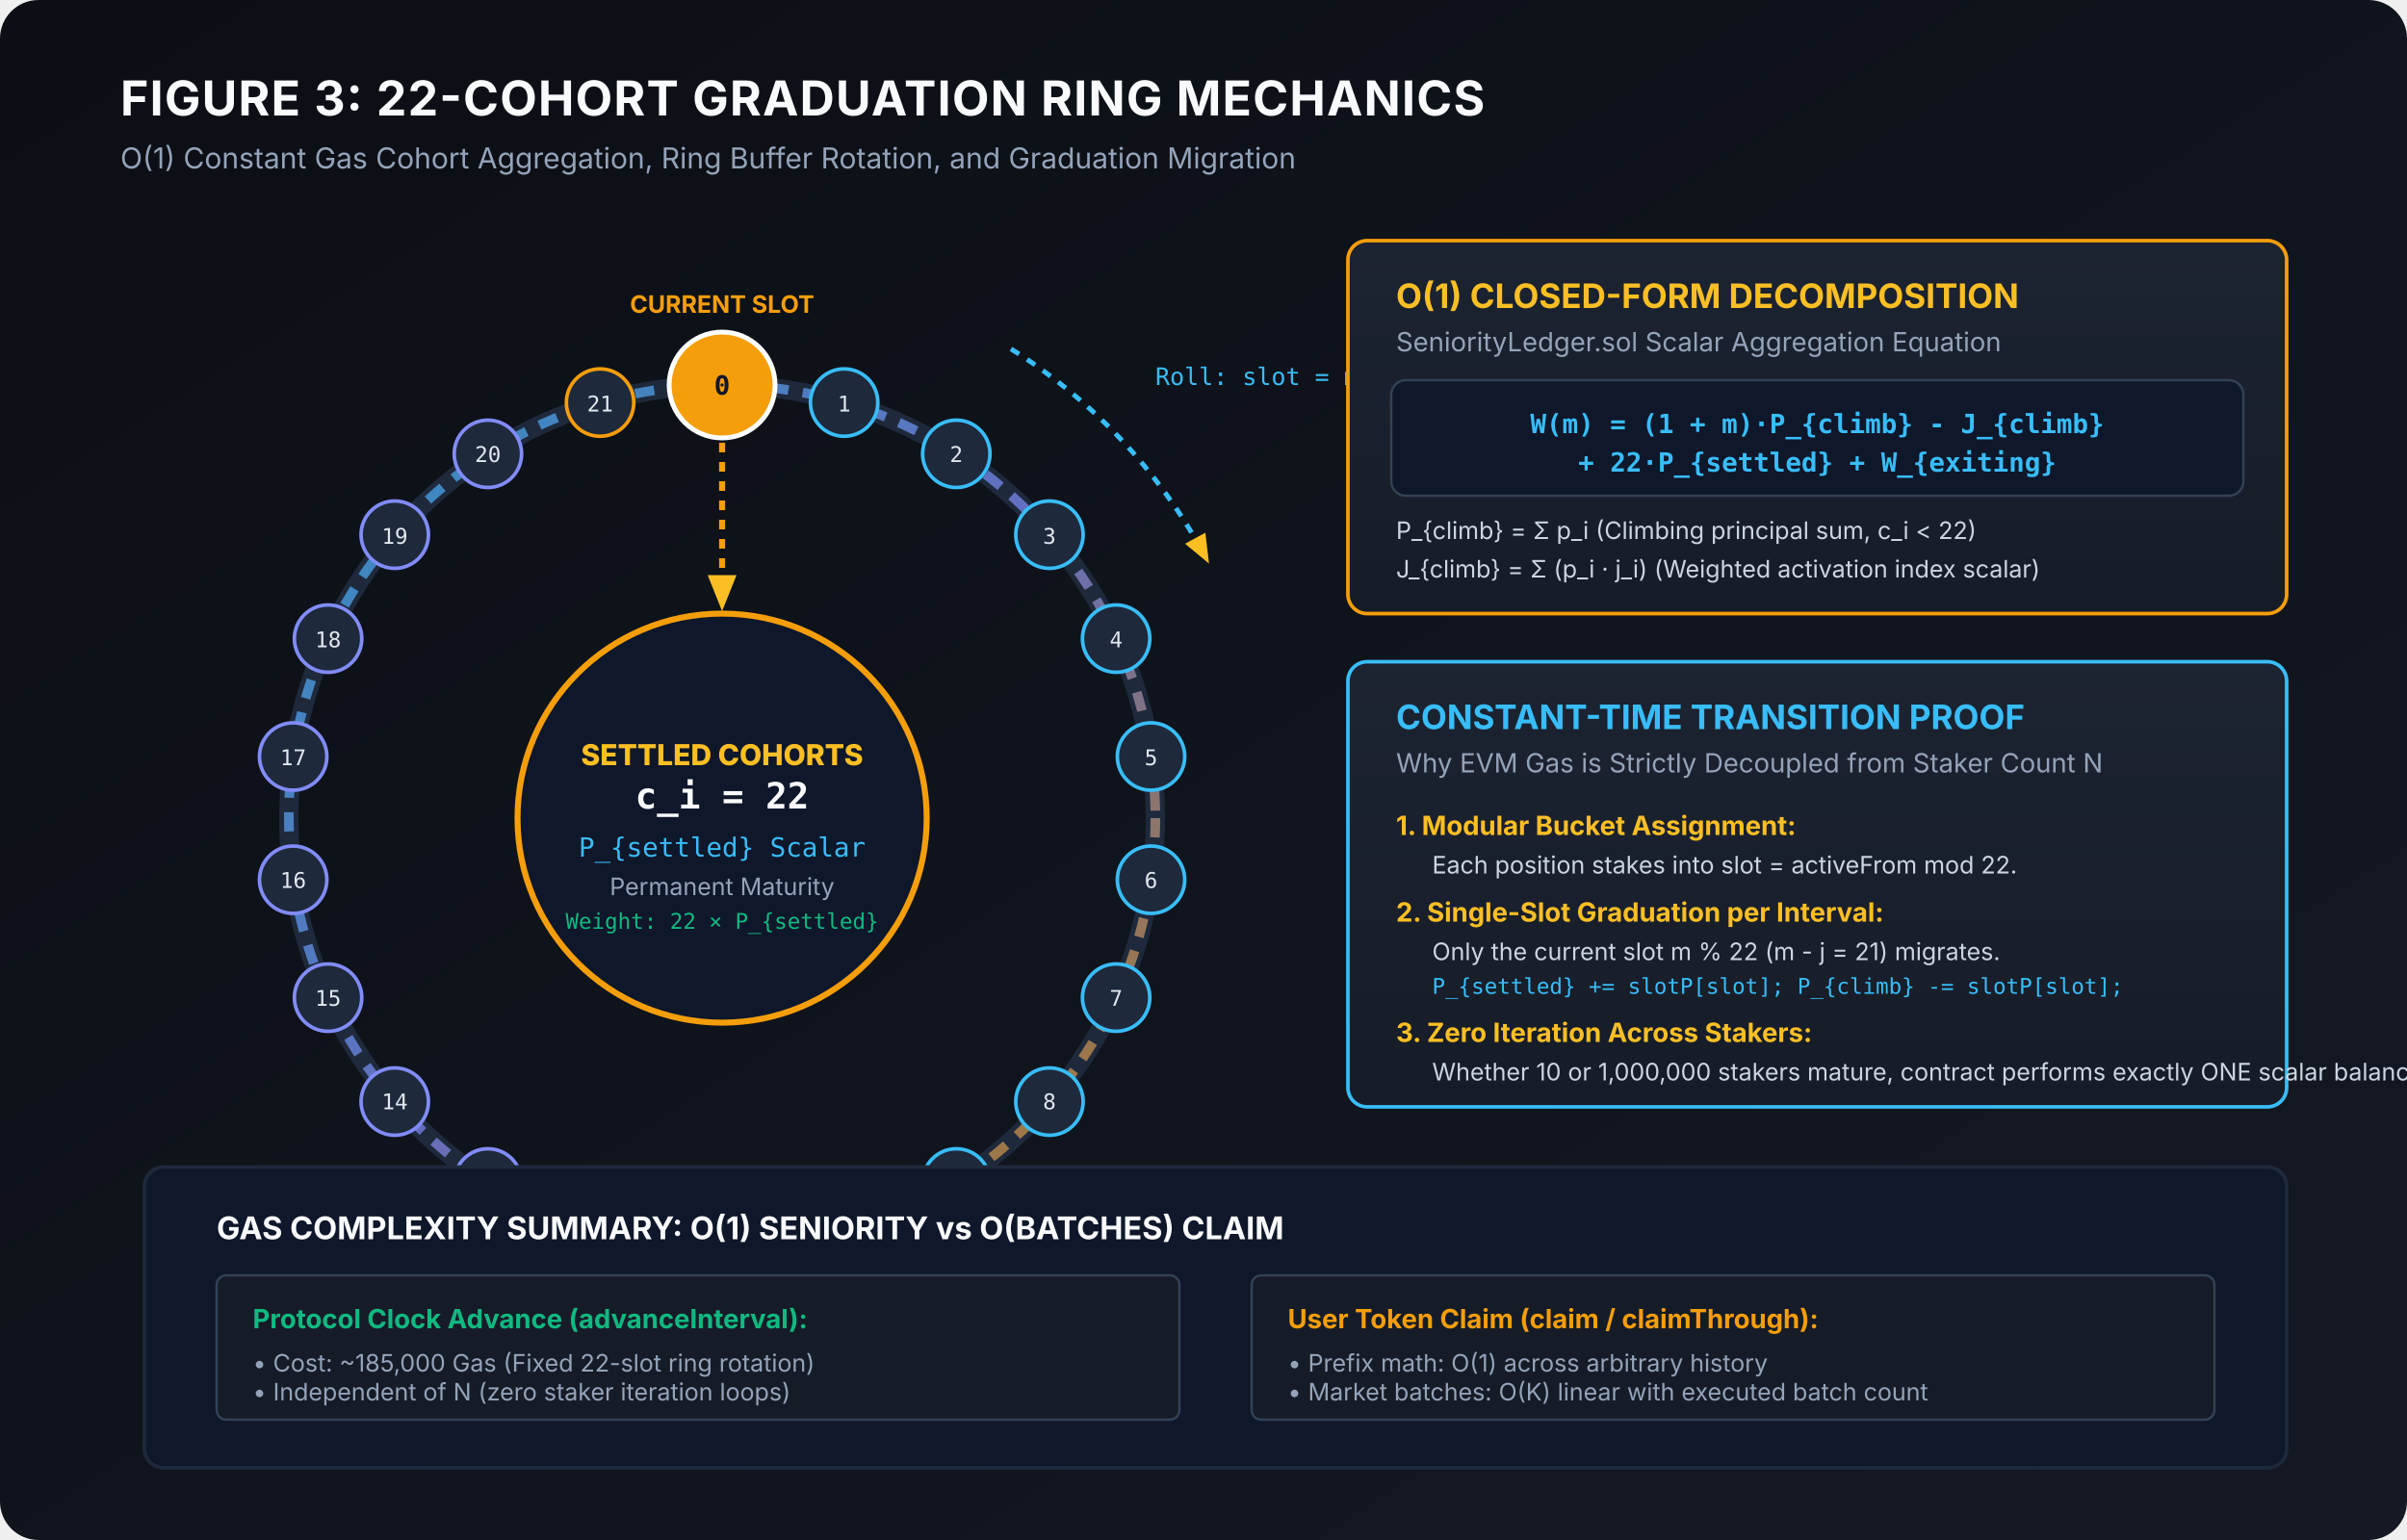
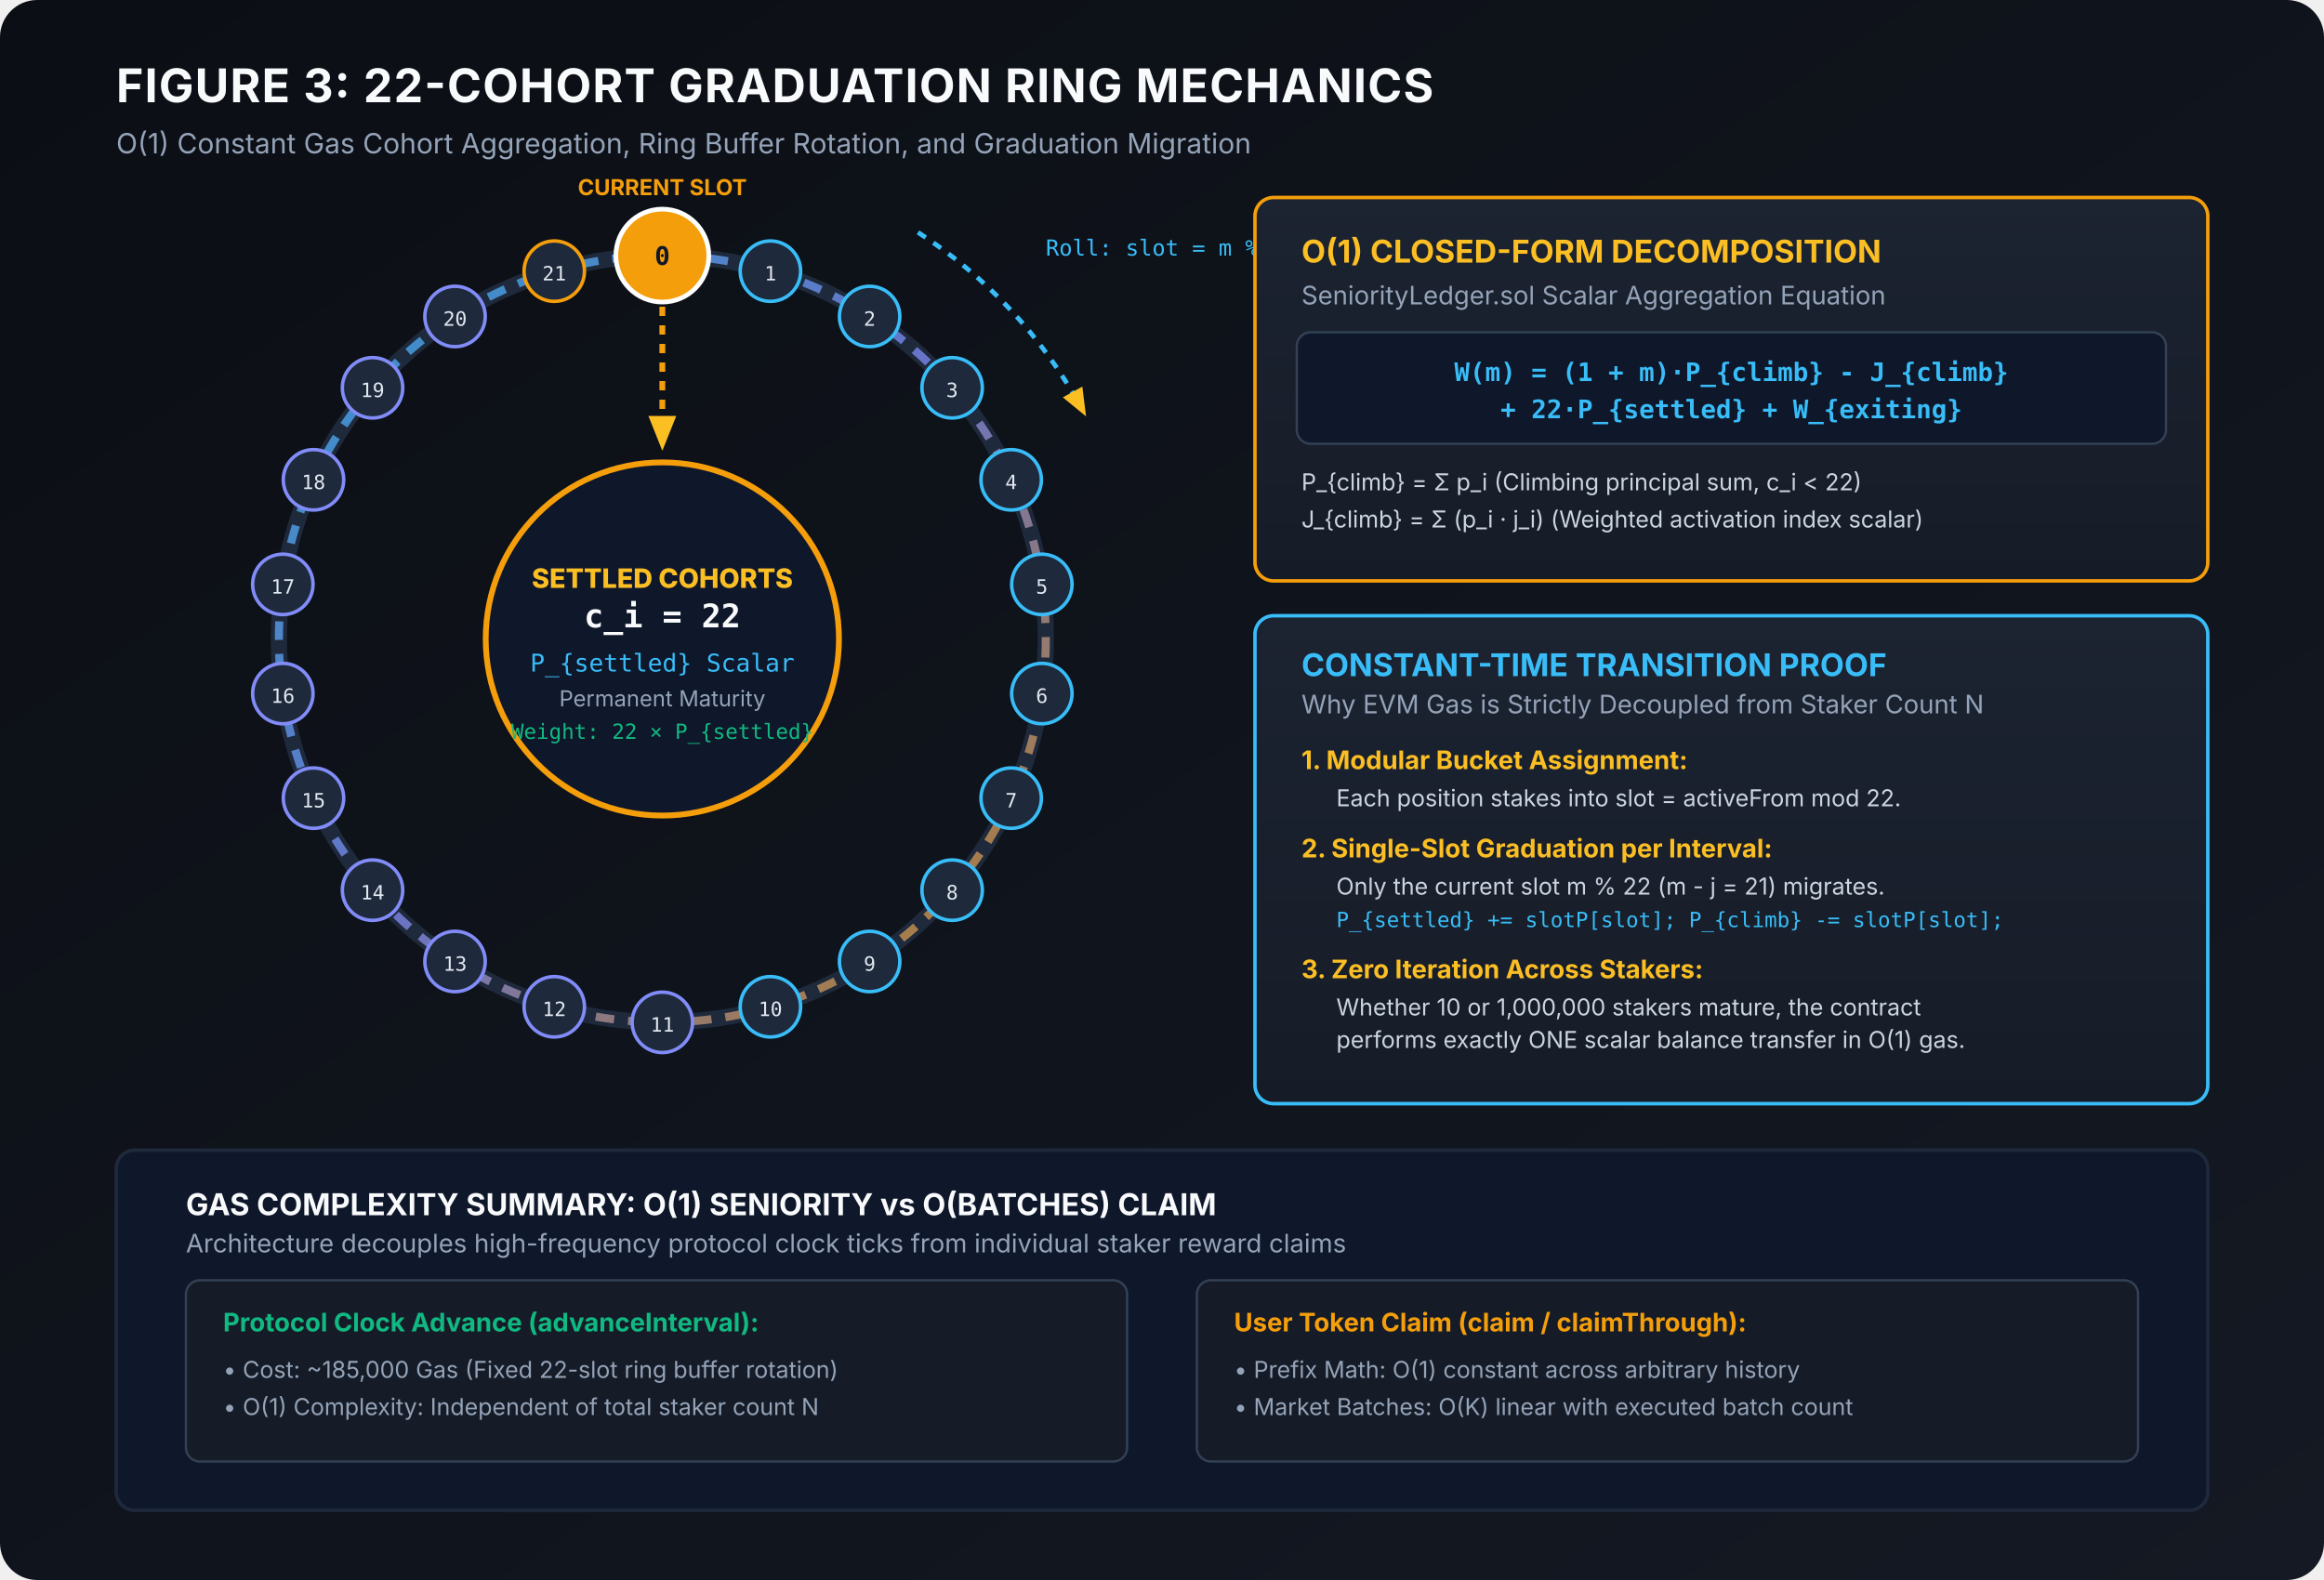
- <svg xmlns="http://www.w3.org/2000/svg" viewBox="0 0 1000 640" width="100%" height="100%">
+ <svg xmlns="http://www.w3.org/2000/svg" viewBox="0 0 1000 680" width="100%" height="100%">
  <defs>
    <linearGradient id="bgGrad3" x1="0%" y1="0%" x2="100%" y2="100%">
      <stop offset="0%" stop-color="#0b0e14" />
      <stop offset="100%" stop-color="#141923" />
    </linearGradient>
    <linearGradient id="cardGrad3" x1="0%" y1="0%" x2="0%" y2="100%">
      <stop offset="0%" stop-color="#1c2331" />
      <stop offset="100%" stop-color="#161c27" />
    </linearGradient>
    <linearGradient id="ringGrad" x1="0%" y1="0%" x2="100%" y2="100%">
      <stop offset="0%" stop-color="#38bdf8" />
      <stop offset="50%" stop-color="#818cf8" />
      <stop offset="100%" stop-color="#f59e0b" />
    </linearGradient>
    <marker id="ring-arrow" viewBox="0 0 10 10" refX="6" refY="5" markerWidth="6" markerHeight="6" orient="auto-start-reverse">
      <path d="M 0 1 L 10 5 L 0 9 z" fill="#fbbf24" />
    </marker>
  </defs>
-   <rect width="1000" height="640" fill="url(#bgGrad3)" rx="16" />
-   <text x="50" y="48" fill="#f8fafc" font-family="-apple-system, sans-serif" font-size="20" font-weight="700" letter-spacing="0.5">FIGURE 3: 22-COHORT GRADUATION RING MECHANICS</text>
-   <text x="50" y="70" fill="#94a3b8" font-family="-apple-system, sans-serif" font-size="12">O(1) Constant Gas Cohort Aggregation, Ring Buffer Rotation, and Graduation Migration</text>
-   <g transform="translate(300, 340)">
-     <circle cx="0" cy="0" r="180" fill="none" stroke="#1e293b" stroke-width="8" />
-     <circle cx="0" cy="0" r="180" fill="none" stroke="url(#ringGrad)" stroke-width="4" stroke-dasharray="8 6" opacity="0.7" />
-     <circle cx="0" cy="0" r="85" fill="#0f172a" stroke="#f59e0b" stroke-width="2.5" />
-     <text x="0" y="-22" fill="#fbbf24" font-family="-apple-system, sans-serif" font-size="12" font-weight="800" text-anchor="middle">SETTLED COHORTS</text>
-     <text x="0" y="-4" fill="#f8fafc" font-family="ui-monospace, monospace" font-size="15" font-weight="700" text-anchor="middle">c_i = 22</text>
-     <text x="0" y="16" fill="#38bdf8" font-family="ui-monospace, monospace" font-size="11" text-anchor="middle">P_{settled} Scalar</text>
-     <text x="0" y="32" fill="#94a3b8" font-family="-apple-system, sans-serif" font-size="10" text-anchor="middle">Permanent Maturity</text>
-     <text x="0" y="46" fill="#10b981" font-family="ui-monospace, monospace" font-size="9" text-anchor="middle">Weight: 22 × P_{settled}</text>
-     <g transform="translate(0, -180)">
-       <circle cx="0" cy="0" r="22" fill="#f59e0b" stroke="#fff" stroke-width="2" />
+   <rect width="1000" height="680" fill="url(#bgGrad3)" rx="16" />
+   <text x="50" y="44" fill="#f8fafc" font-family="-apple-system, sans-serif" font-size="20" font-weight="700" letter-spacing="0.5">FIGURE 3: 22-COHORT GRADUATION RING MECHANICS</text>
+   <text x="50" y="66" fill="#94a3b8" font-family="-apple-system, sans-serif" font-size="12">O(1) Constant Gas Cohort Aggregation, Ring Buffer Rotation, and Graduation Migration</text>
+   <g transform="translate(285, 275)">
+     <circle cx="0" cy="0" r="165" fill="none" stroke="#1e293b" stroke-width="7" />
+     <circle cx="0" cy="0" r="165" fill="none" stroke="url(#ringGrad)" stroke-width="3.5" stroke-dasharray="8 6" opacity="0.75" />
+     <circle cx="0" cy="0" r="76" fill="#0f172a" stroke="#f59e0b" stroke-width="2.5" />
+     <text x="0" y="-22" fill="#fbbf24" font-family="-apple-system, sans-serif" font-size="11.5" font-weight="800" text-anchor="middle">SETTLED COHORTS</text>
+     <text x="0" y="-5" fill="#f8fafc" font-family="ui-monospace, monospace" font-size="14" font-weight="700" text-anchor="middle">c_i = 22</text>
+     <text x="0" y="14" fill="#38bdf8" font-family="ui-monospace, monospace" font-size="10.5" text-anchor="middle">P_{settled} Scalar</text>
+     <text x="0" y="29" fill="#94a3b8" font-family="-apple-system, sans-serif" font-size="9.5" text-anchor="middle">Permanent Maturity</text>
+     <text x="0" y="43" fill="#10b981" font-family="ui-monospace, monospace" font-size="9" text-anchor="middle">Weight: 22 × P_{settled}</text>
+     <g transform="translate(0, -165)">
+       <circle cx="0" cy="0" r="20" fill="#f59e0b" stroke="#fff" stroke-width="2" />
      <text x="0" y="4" fill="#0f172a" font-family="ui-monospace, monospace" font-size="11" font-weight="800" text-anchor="middle">0</text>
-       <text x="0" y="-30" fill="#f59e0b" font-family="-apple-system, sans-serif" font-size="10" font-weight="700" text-anchor="middle">CURRENT SLOT</text>
-       <path d="M 0 24 L 0 88" stroke="#f59e0b" stroke-width="2.5" stroke-dasharray="4" marker-end="url(#ring-arrow)" />
+       <text x="0" y="-26" fill="#f59e0b" font-family="-apple-system, sans-serif" font-size="9.5" font-weight="700" text-anchor="middle">CURRENT SLOT</text>
+       <path d="M 0 22 L 0 78" stroke="#f59e0b" stroke-width="2.5" stroke-dasharray="4" marker-end="url(#ring-arrow)" />
    </g>
-     <circle cx="50.7" cy="-172.7" r="14" fill="#1e293b" stroke="#38bdf8" stroke-width="1.5" />
-     <text x="50.7" y="-169" fill="#e2e8f0" font-family="ui-monospace, monospace" font-size="9" text-anchor="middle">1</text>
-     <circle cx="97.3" cy="-151.4" r="14" fill="#1e293b" stroke="#38bdf8" stroke-width="1.5" />
-     <text x="97.3" y="-148" fill="#e2e8f0" font-family="ui-monospace, monospace" font-size="9" text-anchor="middle">2</text>
-     <circle cx="136.0" cy="-117.8" r="14" fill="#1e293b" stroke="#38bdf8" stroke-width="1.5" />
-     <text x="136.0" y="-114" fill="#e2e8f0" font-family="ui-monospace, monospace" font-size="9" text-anchor="middle">3</text>
-     <circle cx="163.7" cy="-74.6" r="14" fill="#1e293b" stroke="#38bdf8" stroke-width="1.5" />
-     <text x="163.7" y="-71" fill="#e2e8f0" font-family="ui-monospace, monospace" font-size="9" text-anchor="middle">4</text>
-     <circle cx="178.2" cy="-25.6" r="14" fill="#1e293b" stroke="#38bdf8" stroke-width="1.5" />
-     <text x="178.2" y="-22" fill="#e2e8f0" font-family="ui-monospace, monospace" font-size="9" text-anchor="middle">5</text>
-     <circle cx="178.2" cy="25.6" r="14" fill="#1e293b" stroke="#38bdf8" stroke-width="1.5" />
-     <text x="178.2" y="29" fill="#e2e8f0" font-family="ui-monospace, monospace" font-size="9" text-anchor="middle">6</text>
-     <circle cx="163.7" cy="74.6" r="14" fill="#1e293b" stroke="#38bdf8" stroke-width="1.5" />
-     <text x="163.7" y="78" fill="#e2e8f0" font-family="ui-monospace, monospace" font-size="9" text-anchor="middle">7</text>
-     <circle cx="136.0" cy="117.8" r="14" fill="#1e293b" stroke="#38bdf8" stroke-width="1.5" />
-     <text x="136.0" y="121" fill="#e2e8f0" font-family="ui-monospace, monospace" font-size="9" text-anchor="middle">8</text>
-     <circle cx="97.3" cy="151.4" r="14" fill="#1e293b" stroke="#38bdf8" stroke-width="1.5" />
-     <text x="97.3" y="155" fill="#e2e8f0" font-family="ui-monospace, monospace" font-size="9" text-anchor="middle">9</text>
-     <circle cx="50.7" cy="172.7" r="14" fill="#1e293b" stroke="#38bdf8" stroke-width="1.5" />
-     <text x="50.7" y="176" fill="#e2e8f0" font-family="ui-monospace, monospace" font-size="9" text-anchor="middle">10</text>
-     <circle cx="0" cy="180.0" r="14" fill="#1e293b" stroke="#818cf8" stroke-width="1.5" />
-     <text x="0" y="184" fill="#e2e8f0" font-family="ui-monospace, monospace" font-size="9" text-anchor="middle">11</text>
-     <circle cx="-50.7" cy="172.7" r="14" fill="#1e293b" stroke="#818cf8" stroke-width="1.5" />
-     <text x="-50.7" y="176" fill="#e2e8f0" font-family="ui-monospace, monospace" font-size="9" text-anchor="middle">12</text>
-     <circle cx="-97.3" cy="151.4" r="14" fill="#1e293b" stroke="#818cf8" stroke-width="1.5" />
-     <text x="-97.3" y="155" fill="#e2e8f0" font-family="ui-monospace, monospace" font-size="9" text-anchor="middle">13</text>
-     <circle cx="-136.0" cy="117.8" r="14" fill="#1e293b" stroke="#818cf8" stroke-width="1.5" />
-     <text x="-136.0" y="121" fill="#e2e8f0" font-family="ui-monospace, monospace" font-size="9" text-anchor="middle">14</text>
-     <circle cx="-163.7" cy="74.6" r="14" fill="#1e293b" stroke="#818cf8" stroke-width="1.5" />
-     <text x="-163.7" y="78" fill="#e2e8f0" font-family="ui-monospace, monospace" font-size="9" text-anchor="middle">15</text>
-     <circle cx="-178.2" cy="25.6" r="14" fill="#1e293b" stroke="#818cf8" stroke-width="1.5" />
-     <text x="-178.2" y="29" fill="#e2e8f0" font-family="ui-monospace, monospace" font-size="9" text-anchor="middle">16</text>
-     <circle cx="-178.2" cy="-25.6" r="14" fill="#1e293b" stroke="#818cf8" stroke-width="1.5" />
-     <text x="-178.2" y="-22" fill="#e2e8f0" font-family="ui-monospace, monospace" font-size="9" text-anchor="middle">17</text>
-     <circle cx="-163.7" cy="-74.6" r="14" fill="#1e293b" stroke="#818cf8" stroke-width="1.5" />
-     <text x="-163.7" y="-71" fill="#e2e8f0" font-family="ui-monospace, monospace" font-size="9" text-anchor="middle">18</text>
-     <circle cx="-136.0" cy="-117.8" r="14" fill="#1e293b" stroke="#818cf8" stroke-width="1.5" />
-     <text x="-136.0" y="-114" fill="#e2e8f0" font-family="ui-monospace, monospace" font-size="9" text-anchor="middle">19</text>
-     <circle cx="-97.3" cy="-151.4" r="14" fill="#1e293b" stroke="#818cf8" stroke-width="1.5" />
-     <text x="-97.3" y="-148" fill="#e2e8f0" font-family="ui-monospace, monospace" font-size="9" text-anchor="middle">20</text>
-     <circle cx="-50.7" cy="-172.7" r="14" fill="#1e293b" stroke="#f59e0b" stroke-width="1.5" />
-     <text x="-50.7" y="-169" fill="#e2e8f0" font-family="ui-monospace, monospace" font-size="9" text-anchor="middle">21</text>
-     <path d="M 120 -195 A 230 230 0 0 1 200 -110" fill="none" stroke="#38bdf8" stroke-width="2" stroke-dasharray="4" marker-end="url(#ring-arrow)" />
-     <text x="180" y="-180" fill="#38bdf8" font-family="ui-monospace, monospace" font-size="10">Roll: slot = m % 22</text>
+     <circle cx="46.5" cy="-158.3" r="13" fill="#1e293b" stroke="#38bdf8" stroke-width="1.5" />
+     <text x="46.5" y="-154.3" fill="#e2e8f0" font-family="ui-monospace, monospace" font-size="8.5" text-anchor="middle">1</text>
+     <circle cx="89.2" cy="-138.8" r="13" fill="#1e293b" stroke="#38bdf8" stroke-width="1.5" />
+     <text x="89.2" y="-134.8" fill="#e2e8f0" font-family="ui-monospace, monospace" font-size="8.5" text-anchor="middle">2</text>
+     <circle cx="124.7" cy="-108.1" r="13" fill="#1e293b" stroke="#38bdf8" stroke-width="1.5" />
+     <text x="124.7" y="-104.1" fill="#e2e8f0" font-family="ui-monospace, monospace" font-size="8.5" text-anchor="middle">3</text>
+     <circle cx="150.1" cy="-68.5" r="13" fill="#1e293b" stroke="#38bdf8" stroke-width="1.5" />
+     <text x="150.1" y="-64.5" fill="#e2e8f0" font-family="ui-monospace, monospace" font-size="8.5" text-anchor="middle">4</text>
+     <circle cx="163.3" cy="-23.5" r="13" fill="#1e293b" stroke="#38bdf8" stroke-width="1.5" />
+     <text x="163.3" y="-19.5" fill="#e2e8f0" font-family="ui-monospace, monospace" font-size="8.5" text-anchor="middle">5</text>
+     <circle cx="163.3" cy="23.5" r="13" fill="#1e293b" stroke="#38bdf8" stroke-width="1.5" />
+     <text x="163.3" y="27.5" fill="#e2e8f0" font-family="ui-monospace, monospace" font-size="8.5" text-anchor="middle">6</text>
+     <circle cx="150.1" cy="68.5" r="13" fill="#1e293b" stroke="#38bdf8" stroke-width="1.5" />
+     <text x="150.1" y="72.5" fill="#e2e8f0" font-family="ui-monospace, monospace" font-size="8.5" text-anchor="middle">7</text>
+     <circle cx="124.7" cy="108.1" r="13" fill="#1e293b" stroke="#38bdf8" stroke-width="1.5" />
+     <text x="124.7" y="112.1" fill="#e2e8f0" font-family="ui-monospace, monospace" font-size="8.5" text-anchor="middle">8</text>
+     <circle cx="89.2" cy="138.8" r="13" fill="#1e293b" stroke="#38bdf8" stroke-width="1.5" />
+     <text x="89.2" y="142.8" fill="#e2e8f0" font-family="ui-monospace, monospace" font-size="8.5" text-anchor="middle">9</text>
+     <circle cx="46.5" cy="158.3" r="13" fill="#1e293b" stroke="#38bdf8" stroke-width="1.5" />
+     <text x="46.5" y="162.3" fill="#e2e8f0" font-family="ui-monospace, monospace" font-size="8.5" text-anchor="middle">10</text>
+     <circle cx="0.0" cy="165.0" r="13" fill="#1e293b" stroke="#818cf8" stroke-width="1.5" />
+     <text x="0.0" y="169.0" fill="#e2e8f0" font-family="ui-monospace, monospace" font-size="8.5" text-anchor="middle">11</text>
+     <circle cx="-46.5" cy="158.3" r="13" fill="#1e293b" stroke="#818cf8" stroke-width="1.5" />
+     <text x="-46.5" y="162.3" fill="#e2e8f0" font-family="ui-monospace, monospace" font-size="8.5" text-anchor="middle">12</text>
+     <circle cx="-89.2" cy="138.8" r="13" fill="#1e293b" stroke="#818cf8" stroke-width="1.5" />
+     <text x="-89.2" y="142.8" fill="#e2e8f0" font-family="ui-monospace, monospace" font-size="8.5" text-anchor="middle">13</text>
+     <circle cx="-124.7" cy="108.1" r="13" fill="#1e293b" stroke="#818cf8" stroke-width="1.5" />
+     <text x="-124.7" y="112.1" fill="#e2e8f0" font-family="ui-monospace, monospace" font-size="8.5" text-anchor="middle">14</text>
+     <circle cx="-150.1" cy="68.5" r="13" fill="#1e293b" stroke="#818cf8" stroke-width="1.5" />
+     <text x="-150.1" y="72.5" fill="#e2e8f0" font-family="ui-monospace, monospace" font-size="8.5" text-anchor="middle">15</text>
+     <circle cx="-163.3" cy="23.5" r="13" fill="#1e293b" stroke="#818cf8" stroke-width="1.5" />
+     <text x="-163.3" y="27.5" fill="#e2e8f0" font-family="ui-monospace, monospace" font-size="8.5" text-anchor="middle">16</text>
+     <circle cx="-163.3" cy="-23.5" r="13" fill="#1e293b" stroke="#818cf8" stroke-width="1.5" />
+     <text x="-163.3" y="-19.5" fill="#e2e8f0" font-family="ui-monospace, monospace" font-size="8.5" text-anchor="middle">17</text>
+     <circle cx="-150.1" cy="-68.5" r="13" fill="#1e293b" stroke="#818cf8" stroke-width="1.5" />
+     <text x="-150.1" y="-64.5" fill="#e2e8f0" font-family="ui-monospace, monospace" font-size="8.5" text-anchor="middle">18</text>
+     <circle cx="-124.7" cy="-108.1" r="13" fill="#1e293b" stroke="#818cf8" stroke-width="1.5" />
+     <text x="-124.7" y="-104.1" fill="#e2e8f0" font-family="ui-monospace, monospace" font-size="8.5" text-anchor="middle">19</text>
+     <circle cx="-89.2" cy="-138.8" r="13" fill="#1e293b" stroke="#818cf8" stroke-width="1.5" />
+     <text x="-89.2" y="-134.8" fill="#e2e8f0" font-family="ui-monospace, monospace" font-size="8.5" text-anchor="middle">20</text>
+     <circle cx="-46.5" cy="-158.3" r="13" fill="#1e293b" stroke="#f59e0b" stroke-width="1.5" />
+     <text x="-46.5" y="-154.3" fill="#e2e8f0" font-family="ui-monospace, monospace" font-size="8.5" text-anchor="middle">21</text>
+     <path d="M 110 -175 A 210 210 0 0 1 180 -100" fill="none" stroke="#38bdf8" stroke-width="2" stroke-dasharray="4" marker-end="url(#ring-arrow)" />
+     <text x="165" y="-165" fill="#38bdf8" font-family="ui-monospace, monospace" font-size="9.5">Roll: slot = m % 22</text>
  </g>
-   <g transform="translate(560, 100)">
-     <rect width="390" height="155" rx="8" fill="url(#cardGrad3)" stroke="#f59e0b" stroke-width="1.5" />
-     <text x="20" y="28" fill="#fbbf24" font-family="-apple-system, sans-serif" font-size="14" font-weight="700">O(1) CLOSED-FORM DECOMPOSITION</text>
+   <g transform="translate(540, 85)">
+     <rect width="410" height="165" rx="8" fill="url(#cardGrad3)" stroke="#f59e0b" stroke-width="1.5" />
+     <text x="20" y="28" fill="#fbbf24" font-family="-apple-system, sans-serif" font-size="13.5" font-weight="700">O(1) CLOSED-FORM DECOMPOSITION</text>
    <text x="20" y="46" fill="#94a3b8" font-family="-apple-system, sans-serif" font-size="11">SeniorityLedger.sol Scalar Aggregation Equation</text>
-     <rect x="18" y="58" width="354" height="48" rx="6" fill="#0f172a" stroke="#334155" stroke-width="1" />
-     <text x="195" y="80" fill="#38bdf8" font-family="ui-monospace, monospace" font-size="11" font-weight="700" text-anchor="middle">W(m) = (1 + m)·P_{climb} - J_{climb}</text>
-     <text x="195" y="96" fill="#38bdf8" font-family="ui-monospace, monospace" font-size="11" font-weight="700" text-anchor="middle">+ 22·P_{settled} + W_{exiting}</text>
-     <text x="20" y="124" fill="#cbd5e1" font-family="-apple-system, sans-serif" font-size="10">P_{climb} = Σ p_i (Climbing principal sum, c_i &lt; 22)</text>
-     <text x="20" y="140" fill="#cbd5e1" font-family="-apple-system, sans-serif" font-size="10">J_{climb} = Σ (p_i · j_i) (Weighted activation index scalar)</text>
+     <rect x="18" y="58" width="374" height="48" rx="6" fill="#0f172a" stroke="#334155" stroke-width="1" />
+     <text x="205" y="79" fill="#38bdf8" font-family="ui-monospace, monospace" font-size="11" font-weight="700" text-anchor="middle">W(m) = (1 + m)·P_{climb} - J_{climb}</text>
+     <text x="205" y="95" fill="#38bdf8" font-family="ui-monospace, monospace" font-size="11" font-weight="700" text-anchor="middle">+ 22·P_{settled} + W_{exiting}</text>
+     <text x="20" y="126" fill="#cbd5e1" font-family="-apple-system, sans-serif" font-size="10">P_{climb} = Σ p_i (Climbing principal sum, c_i &lt; 22)</text>
+     <text x="20" y="142" fill="#cbd5e1" font-family="-apple-system, sans-serif" font-size="10">J_{climb} = Σ (p_i · j_i) (Weighted activation index scalar)</text>
  </g>
-   <g transform="translate(560, 275)">
-     <rect width="390" height="185" rx="8" fill="url(#cardGrad3)" stroke="#38bdf8" stroke-width="1.5" />
-     <text x="20" y="28" fill="#38bdf8" font-family="-apple-system, sans-serif" font-size="14" font-weight="700">CONSTANT-TIME TRANSITION PROOF</text>
-     <text x="20" y="46" fill="#94a3b8" font-family="-apple-system, sans-serif" font-size="11">Why EVM Gas is Strictly Decoupled from Staker Count N</text>
-     <g transform="translate(20, 60)">
-       <text x="0" y="12" fill="#fbbf24" font-family="-apple-system, sans-serif" font-size="11" font-weight="700">1. Modular Bucket Assignment:</text>
-       <text x="15" y="28" fill="#cbd5e1" font-family="-apple-system, sans-serif" font-size="10">Each position stakes into slot = activeFrom mod 22.</text>
-       <text x="0" y="48" fill="#fbbf24" font-family="-apple-system, sans-serif" font-size="11" font-weight="700">2. Single-Slot Graduation per Interval:</text>
-       <text x="15" y="64" fill="#cbd5e1" font-family="-apple-system, sans-serif" font-size="10">Only the current slot m % 22 (m - j = 21) migrates.</text>
-       <text x="15" y="78" fill="#38bdf8" font-family="ui-monospace, monospace" font-size="9">P_{settled} += slotP[slot]; P_{climb} -= slotP[slot];</text>
-       <text x="0" y="98" fill="#fbbf24" font-family="-apple-system, sans-serif" font-size="11" font-weight="700">3. Zero Iteration Across Stakers:</text>
-       <text x="15" y="114" fill="#cbd5e1" font-family="-apple-system, sans-serif" font-size="10">Whether 10 or 1,000,000 stakers mature, contract performs exactly ONE scalar balance transfer.</text>
+   <g transform="translate(540, 265)">
+     <rect width="410" height="210" rx="8" fill="url(#cardGrad3)" stroke="#38bdf8" stroke-width="1.5" />
+     <text x="20" y="26" fill="#38bdf8" font-family="-apple-system, sans-serif" font-size="13.5" font-weight="700">CONSTANT-TIME TRANSITION PROOF</text>
+     <text x="20" y="42" fill="#94a3b8" font-family="-apple-system, sans-serif" font-size="11">Why EVM Gas is Strictly Decoupled from Staker Count N</text>
+     <g transform="translate(20, 52)">
+       <text x="0" y="14" fill="#fbbf24" font-family="-apple-system, sans-serif" font-size="11" font-weight="700">1. Modular Bucket Assignment:</text>
+       <text x="15" y="30" fill="#cbd5e1" font-family="-apple-system, sans-serif" font-size="10">Each position stakes into slot = activeFrom mod 22.</text>
+       <text x="0" y="52" fill="#fbbf24" font-family="-apple-system, sans-serif" font-size="11" font-weight="700">2. Single-Slot Graduation per Interval:</text>
+       <text x="15" y="68" fill="#cbd5e1" font-family="-apple-system, sans-serif" font-size="10">Only the current slot m % 22 (m - j = 21) migrates.</text>
+       <text x="15" y="82" fill="#38bdf8" font-family="ui-monospace, monospace" font-size="9">P_{settled} += slotP[slot]; P_{climb} -= slotP[slot];</text>
+       <text x="0" y="104" fill="#fbbf24" font-family="-apple-system, sans-serif" font-size="11" font-weight="700">3. Zero Iteration Across Stakers:</text>
+       <text x="15" y="120" fill="#cbd5e1" font-family="-apple-system, sans-serif" font-size="10">Whether 10 or 1,000,000 stakers mature, the contract</text>
+       <text x="15" y="134" fill="#cbd5e1" font-family="-apple-system, sans-serif" font-size="10">performs exactly ONE scalar balance transfer in O(1) gas.</text>
    </g>
  </g>
-   <g transform="translate(60, 485)">
-     <rect width="890" height="125" rx="8" fill="#0f172a" stroke="#1e293b" stroke-width="1.5" />
-     <text x="30" y="30" fill="#f8fafc" font-family="-apple-system, sans-serif" font-size="13" font-weight="700">GAS COMPLEXITY SUMMARY: O(1) SENIORITY vs O(BATCHES) CLAIM</text>
-     <g transform="translate(30, 45)">
-       <rect width="400" height="60" rx="4" fill="#161c27" stroke="#334155" stroke-width="1" />
-       <text x="15" y="22" fill="#10b981" font-family="-apple-system, sans-serif" font-size="11" font-weight="700">Protocol Clock Advance (advanceInterval):</text>
-       <text x="15" y="40" fill="#94a3b8" font-family="-apple-system, sans-serif" font-size="10">• Cost: ~185,000 Gas (Fixed 22-slot ring rotation)</text>
-       <text x="15" y="52" fill="#94a3b8" font-family="-apple-system, sans-serif" font-size="10">• Independent of N (zero staker iteration loops)</text>
+   <g transform="translate(50, 495)">
+     <rect width="900" height="155" rx="8" fill="#0f172a" stroke="#1e293b" stroke-width="1.5" />
+     <text x="30" y="28" fill="#f8fafc" font-family="-apple-system, sans-serif" font-size="13" font-weight="700">GAS COMPLEXITY SUMMARY: O(1) SENIORITY vs O(BATCHES) CLAIM</text>
+     <text x="30" y="44" fill="#94a3b8" font-family="-apple-system, sans-serif" font-size="11">Architecture decouples high-frequency protocol clock ticks from individual staker reward claims</text>
+     <g transform="translate(30, 56)">
+       <rect width="405" height="78" rx="6" fill="#161c27" stroke="#334155" stroke-width="1" />
+       <text x="16" y="22" fill="#10b981" font-family="-apple-system, sans-serif" font-size="11" font-weight="700">Protocol Clock Advance (advanceInterval):</text>
+       <text x="16" y="42" fill="#94a3b8" font-family="-apple-system, sans-serif" font-size="10">• Cost: ~185,000 Gas (Fixed 22-slot ring buffer rotation)</text>
+       <text x="16" y="58" fill="#94a3b8" font-family="-apple-system, sans-serif" font-size="10">• O(1) Complexity: Independent of total staker count N</text>
    </g>
-     <g transform="translate(460, 45)">
-       <rect width="400" height="60" rx="4" fill="#161c27" stroke="#334155" stroke-width="1" />
-       <text x="15" y="22" fill="#f59e0b" font-family="-apple-system, sans-serif" font-size="11" font-weight="700">User Token Claim (claim / claimThrough):</text>
-       <text x="15" y="40" fill="#94a3b8" font-family="-apple-system, sans-serif" font-size="10">• Prefix math: O(1) across arbitrary history</text>
-       <text x="15" y="52" fill="#94a3b8" font-family="-apple-system, sans-serif" font-size="10">• Market batches: O(K) linear with executed batch count</text>
+     <g transform="translate(465, 56)">
+       <rect width="405" height="78" rx="6" fill="#161c27" stroke="#334155" stroke-width="1" />
+       <text x="16" y="22" fill="#f59e0b" font-family="-apple-system, sans-serif" font-size="11" font-weight="700">User Token Claim (claim / claimThrough):</text>
+       <text x="16" y="42" fill="#94a3b8" font-family="-apple-system, sans-serif" font-size="10">• Prefix Math: O(1) constant across arbitrary history</text>
+       <text x="16" y="58" fill="#94a3b8" font-family="-apple-system, sans-serif" font-size="10">• Market Batches: O(K) linear with executed batch count</text>
    </g>
  </g>
</svg>
